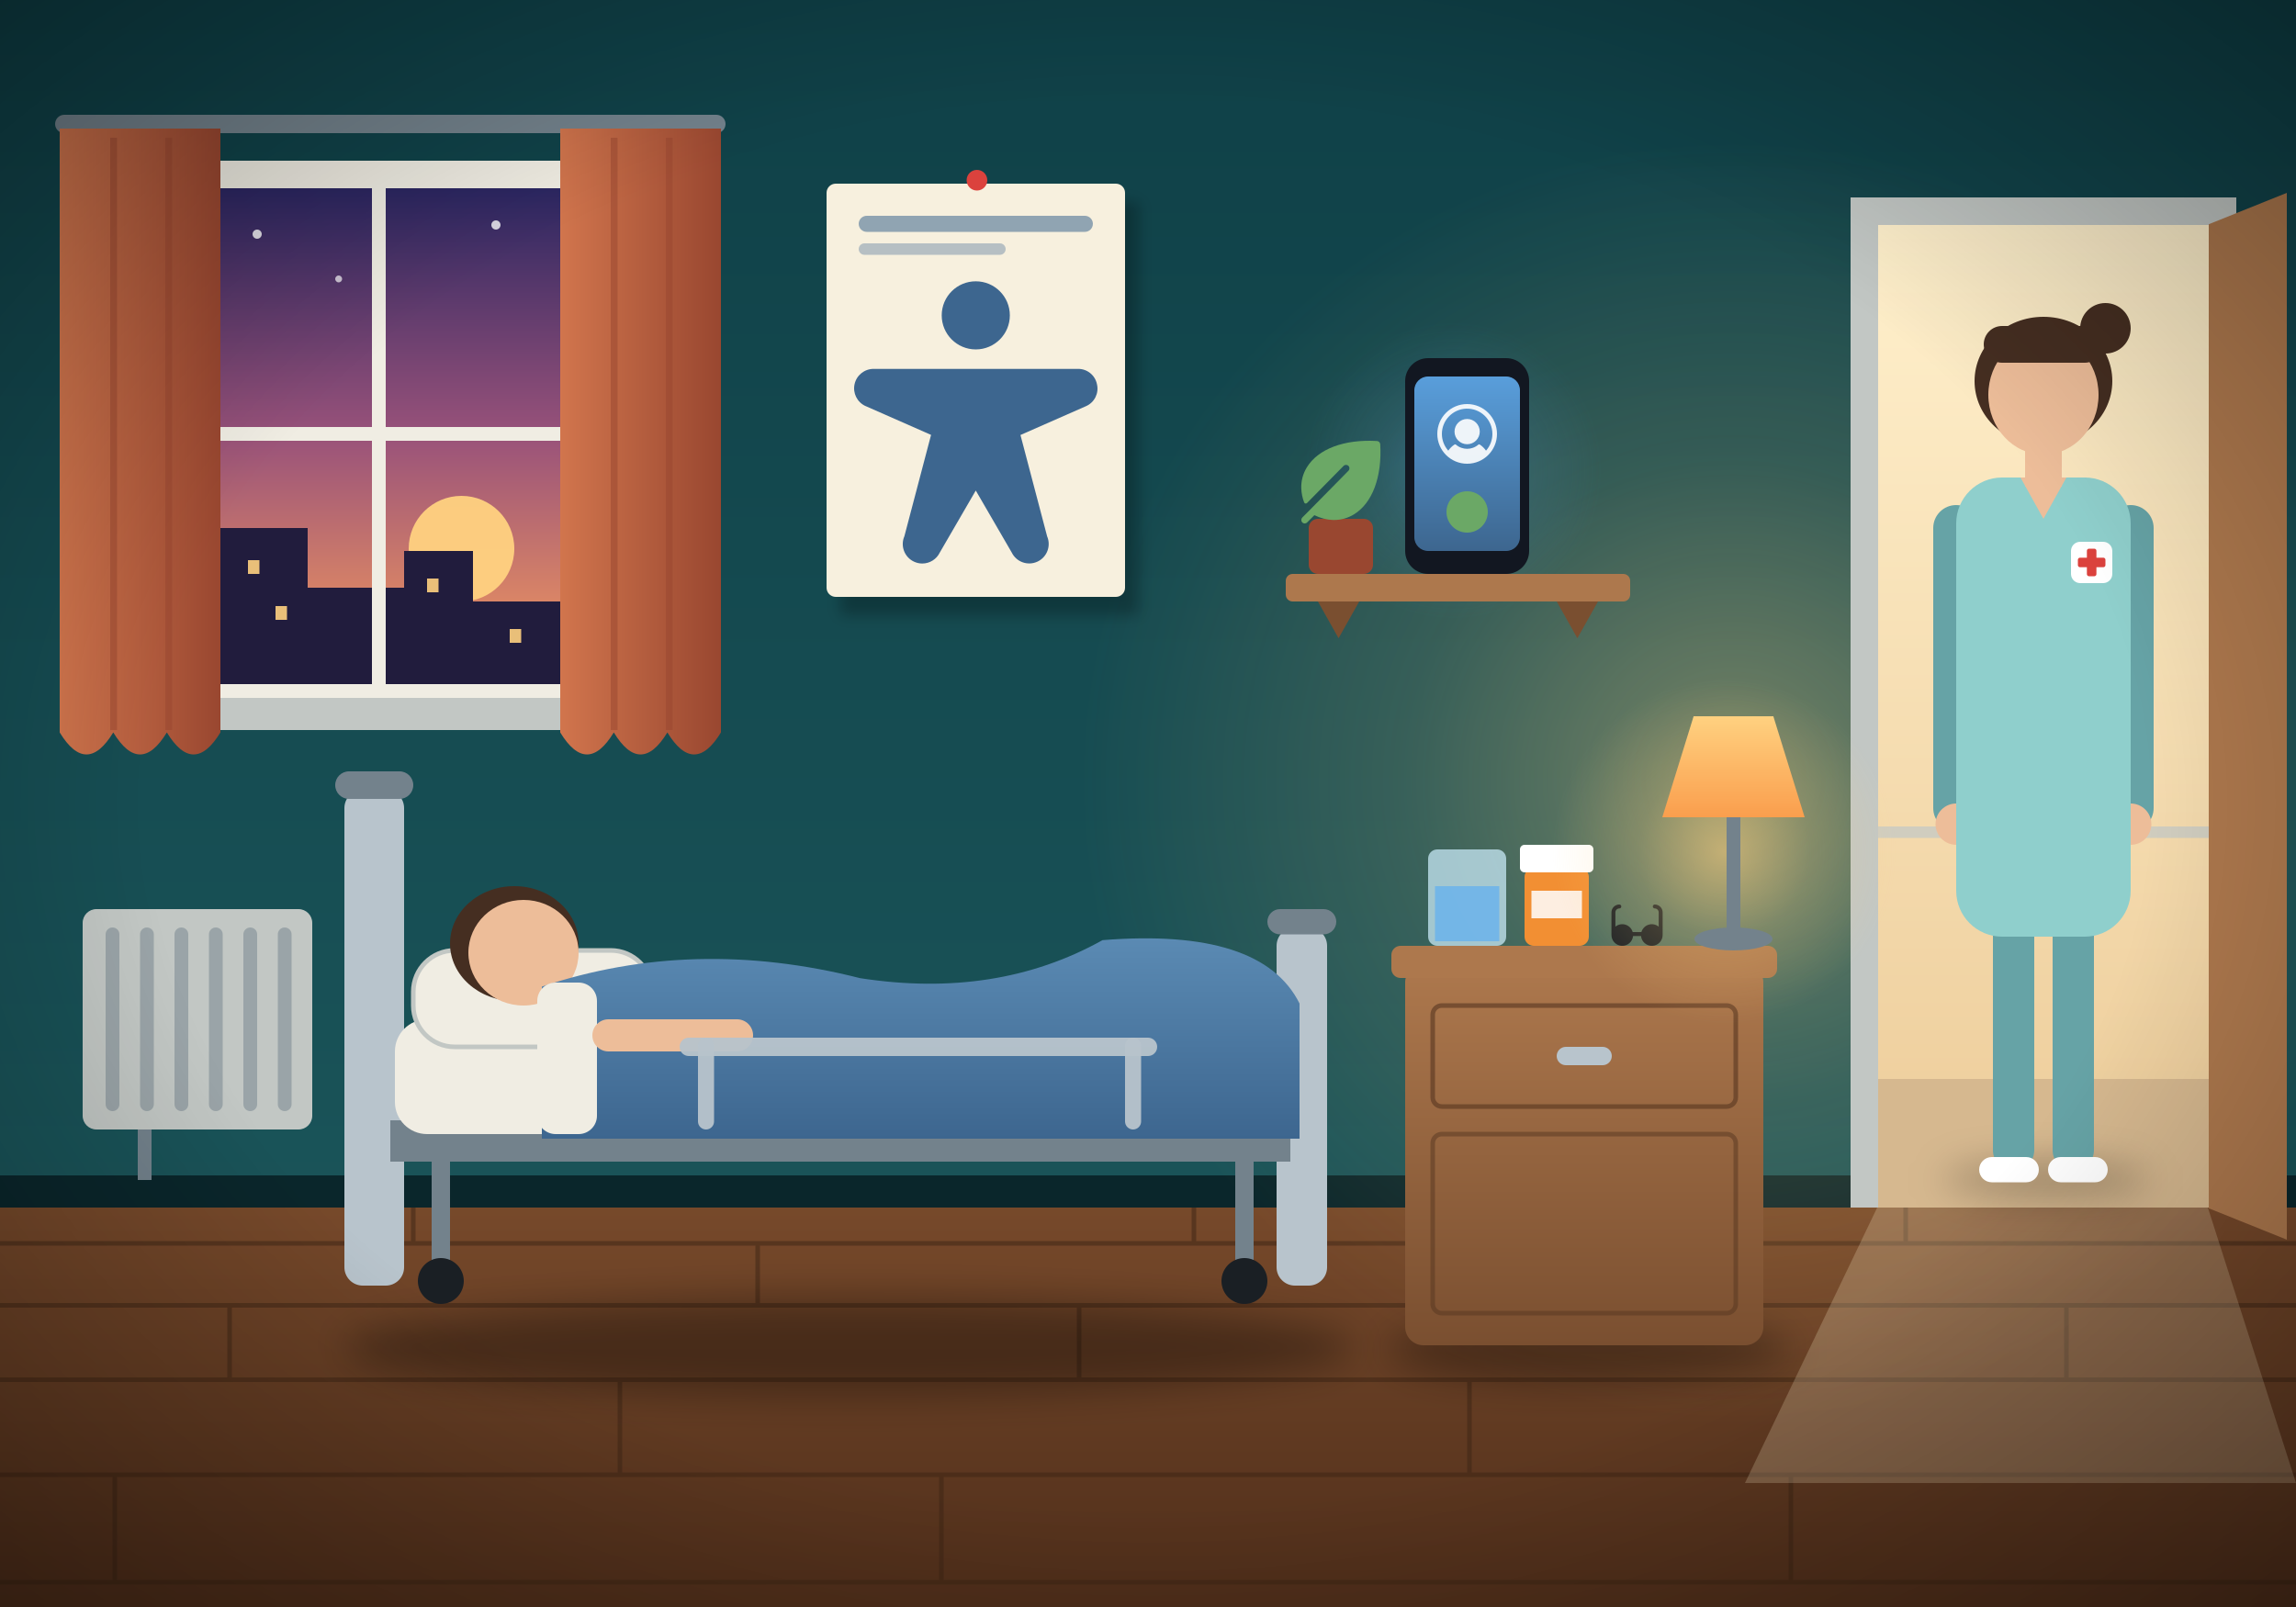
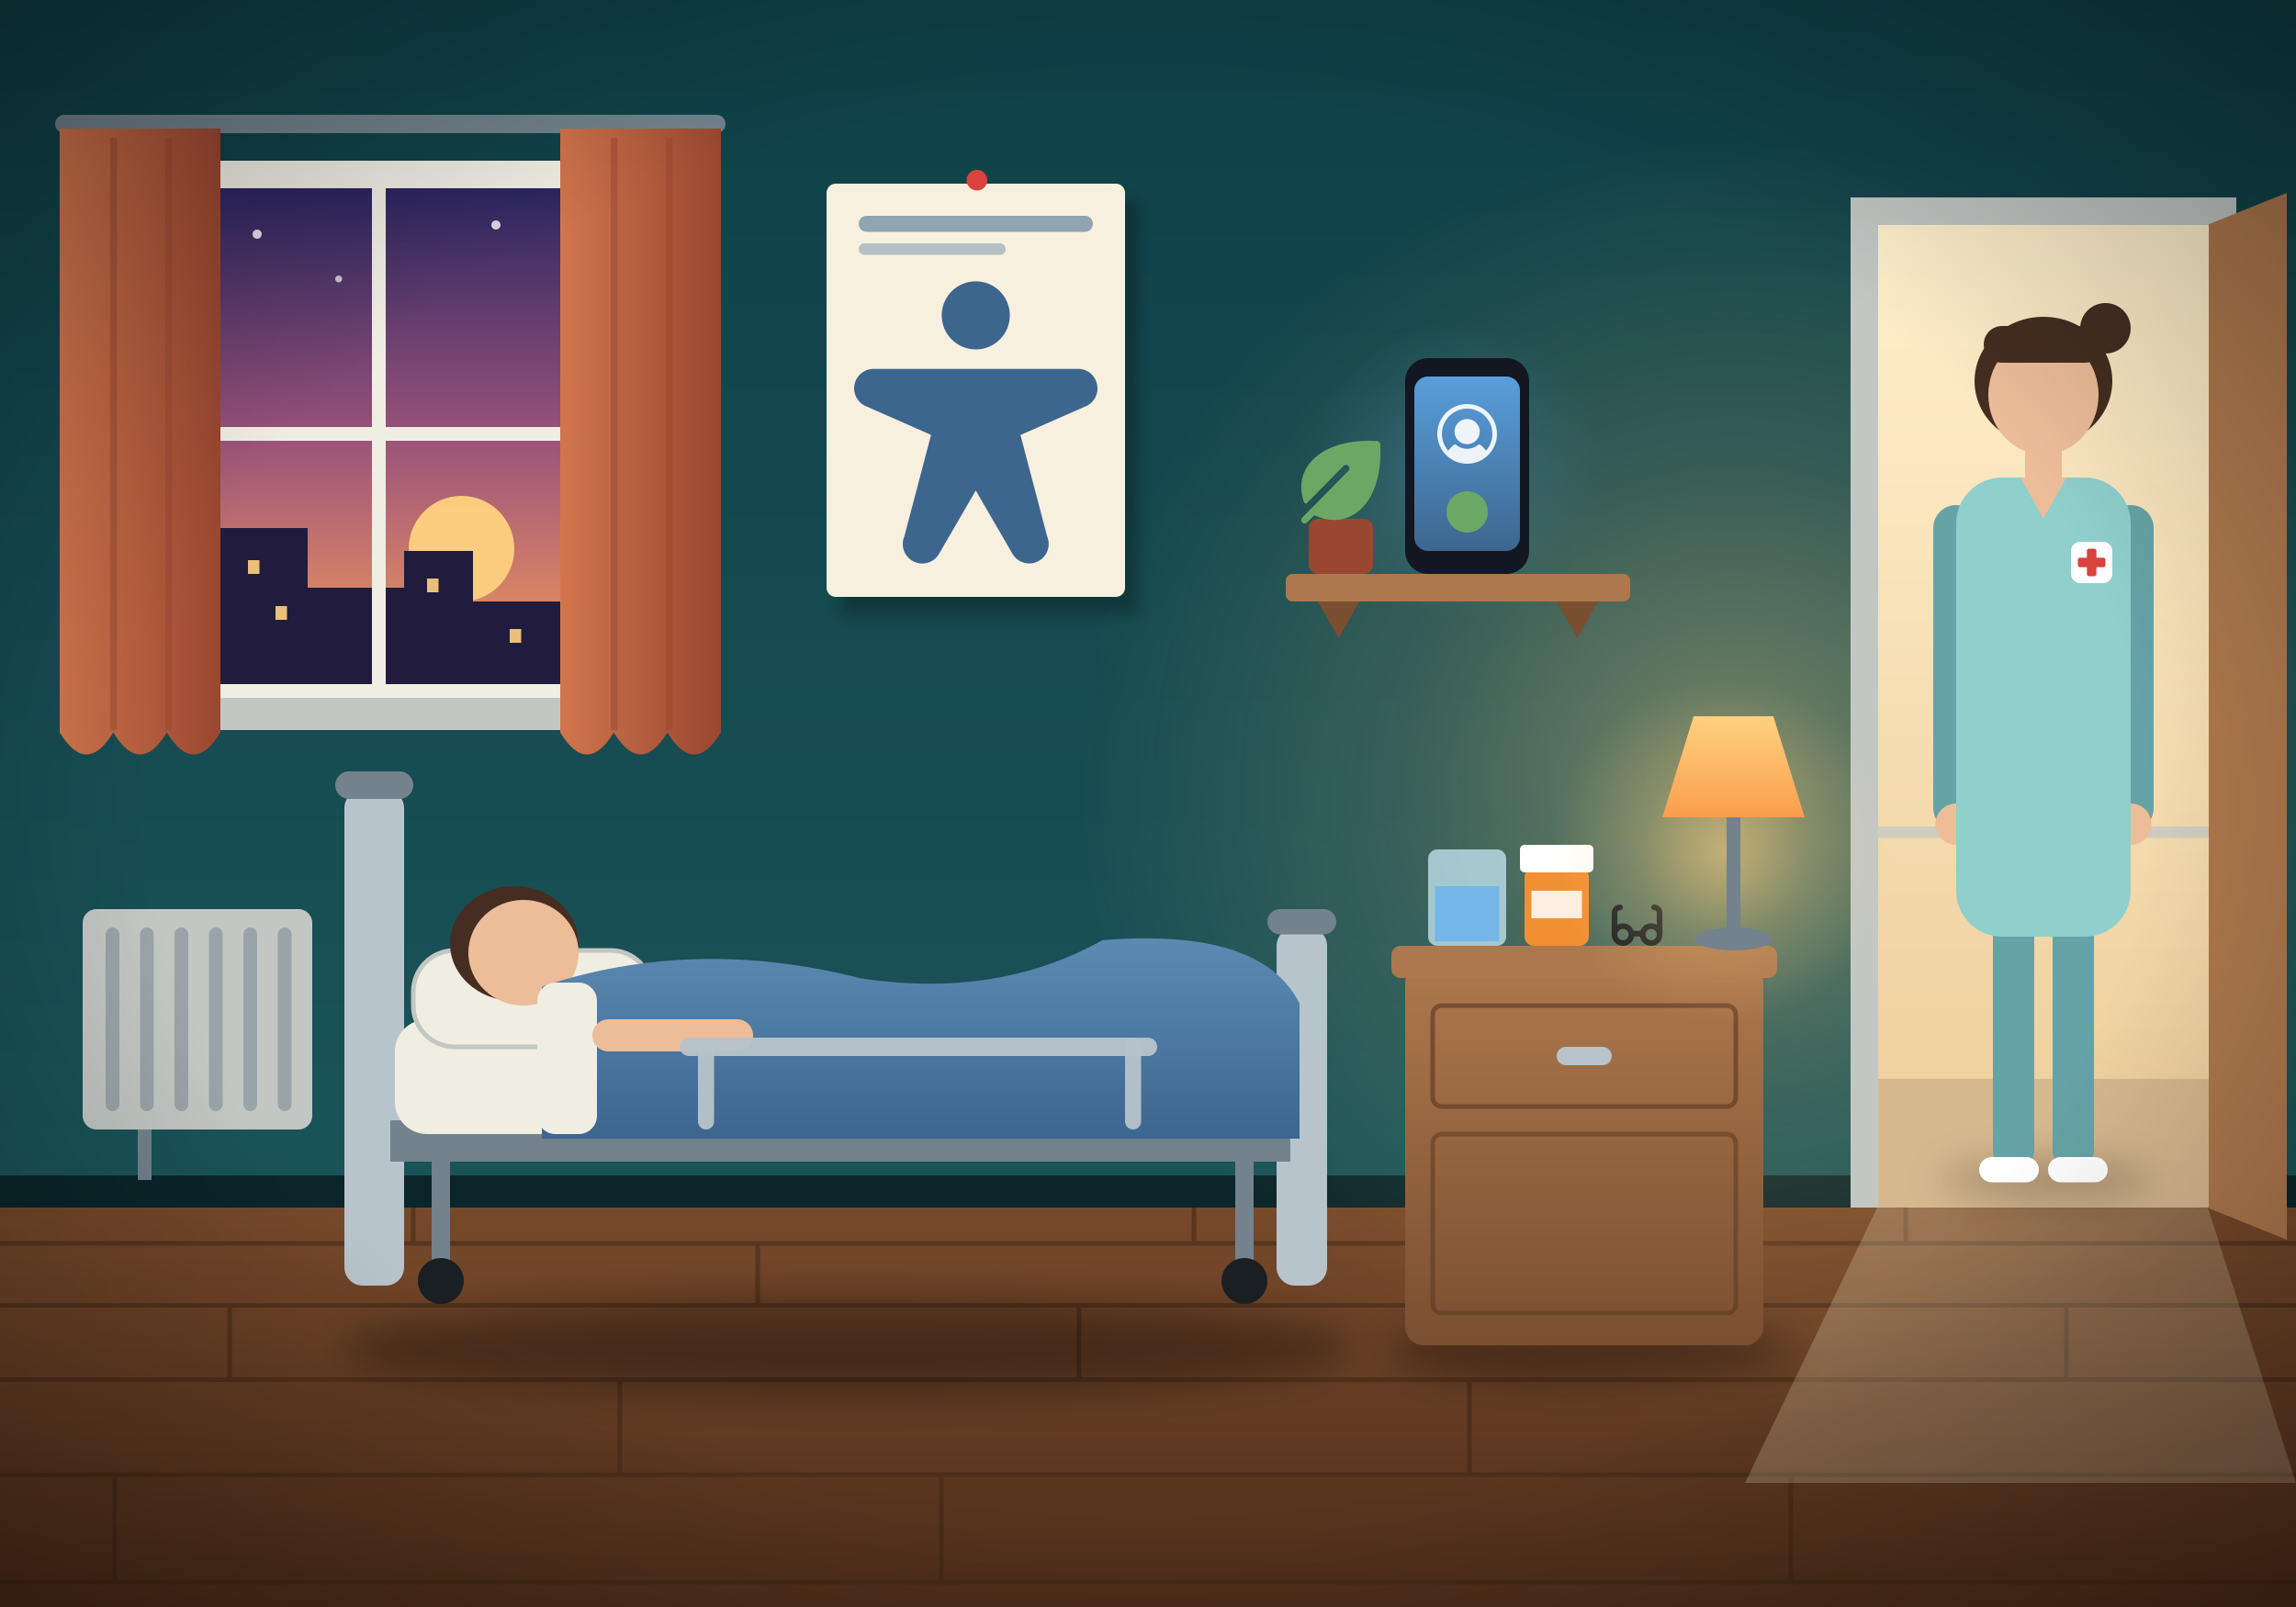
<svg xmlns="http://www.w3.org/2000/svg" viewBox="0 0 1000 700" width="1000" height="700">
  <defs>
    <linearGradient id="wall" gradientUnits="userSpaceOnUse" x1="0" y1="0" x2="0" y2="530">
      <stop offset="0" stop-color="#0F4047" />
      <stop offset="1" stop-color="#1A5459" />
    </linearGradient>
    <linearGradient id="floor" gradientUnits="userSpaceOnUse" x1="0" y1="520" x2="0" y2="700">
      <stop offset="0" stop-color="#784A2B" />
      <stop offset="1" stop-color="#4F2E1A" />
    </linearGradient>
    <radialGradient id="glowLamp42" cx=".5" cy=".5" r=".5">
      <stop offset="0" stop-color="#FFD180" stop-opacity=".42" />
      <stop offset=".5" stop-color="#FFD180" stop-opacity=".147" />
      <stop offset="1" stop-color="#FFD180" stop-opacity="0" />
    </radialGradient>
    <radialGradient id="glowScreen35" cx=".5" cy=".5" r=".5">
      <stop offset="0" stop-color="#599EDB" stop-opacity=".35" />
      <stop offset=".5" stop-color="#599EDB" stop-opacity=".122" />
      <stop offset="1" stop-color="#599EDB" stop-opacity="0" />
    </radialGradient>
    <radialGradient id="glowLamp60" cx=".5" cy=".5" r=".5">
      <stop offset="0" stop-color="#FFD180" stop-opacity=".6" />
      <stop offset=".5" stop-color="#FFD180" stop-opacity=".21" />
      <stop offset="1" stop-color="#FFD180" stop-opacity="0" />
    </radialGradient>
    <linearGradient id="sky" gradientUnits="userSpaceOnUse" x1="0" y1="82" x2="0" y2="298">
      <stop offset="0" stop-color="#2B2661" />
      <stop offset=".5" stop-color="#99527A" />
      <stop offset="1" stop-color="#FA9E5C" />
    </linearGradient>
    <linearGradient id="curtainL" gradientUnits="userSpaceOnUse" x1="26" y1="0" x2="96" y2="0">
      <stop offset="0" stop-color="#D1754D" />
      <stop offset="1" stop-color="#994730" />
    </linearGradient>
    <linearGradient id="curtainR" gradientUnits="userSpaceOnUse" x1="244" y1="0" x2="314" y2="0">
      <stop offset="0" stop-color="#D1754D" />
      <stop offset="1" stop-color="#994730" />
    </linearGradient>
    <linearGradient id="phoneScreen" gradientUnits="userSpaceOnUse" x1="0" y1="164" x2="0" y2="240">
      <stop offset="0" stop-color="#599EDB" />
      <stop offset="1" stop-color="#3D668F" />
    </linearGradient>
    <linearGradient id="corridor" gradientUnits="userSpaceOnUse" x1="0" y1="98" x2="0" y2="526">
      <stop offset="0" stop-color="#FFF0CC" />
      <stop offset="1" stop-color="#EDCC99" />
    </linearGradient>
    <linearGradient id="blanket" gradientUnits="userSpaceOnUse" x1="0" y1="404" x2="0" y2="496">
      <stop offset="0" stop-color="#5C8CB5" />
      <stop offset="1" stop-color="#3D668F" />
    </linearGradient>
    <linearGradient id="table" gradientUnits="userSpaceOnUse" x1="0" y1="420" x2="0" y2="586">
      <stop offset="0" stop-color="#AD784D" />
      <stop offset="1" stop-color="#7A4F30" />
    </linearGradient>
    <linearGradient id="shade" gradientUnits="userSpaceOnUse" x1="0" y1="312" x2="0" y2="356">
      <stop offset="0" stop-color="#FFD180" />
      <stop offset="1" stop-color="#FA9E4D" />
    </linearGradient>
    <radialGradient id="vignette" cx=".5" cy=".5" r=".72">
      <stop offset="0" stop-color="#000" stop-opacity="0" />
      <stop offset=".6" stop-color="#000" stop-opacity="0" />
      <stop offset="1" stop-color="#000" stop-opacity=".38" />
    </radialGradient>
    <filter id="blur3" filterUnits="userSpaceOnUse" x="-100" y="-100" width="1200" height="900">
      <feGaussianBlur stdDeviation="3" />
    </filter>
    <filter id="blur8" filterUnits="userSpaceOnUse" x="-100" y="-100" width="1200" height="900">
      <feGaussianBlur stdDeviation="8" />
    </filter>
  </defs>
  <rect width="1000" height="530" fill="url(#wall)" />
  <rect y="520" width="1000" height="180" fill="url(#floor)" />
  <path fill="none" stroke="#3D2414" stroke-opacity=".5" stroke-width="2" d="M0 541.6H1000M0 568.6H1000M0 601H1000M0 642.4H1000M0 689.2H1000M180 520V541.6M520 520V541.6M830 520V541.6M330 541.6V568.6M710 541.6V568.6M100 568.6V601M470 568.6V601M900 568.6V601M270 601V642.4M640 601V642.4M50 642.4V689.2M410 642.4V689.2M780 642.4V689.2" />
  <rect y="512" width="1000" height="14" fill="#0A262B" />
  <ellipse cx="755" cy="340" rx="285" ry="280" fill="url(#glowLamp42)" />
  <rect x="24" y="50" width="292" height="8" rx="4" fill="#73828C" />
  <rect x="50" y="70" width="230" height="240" rx="6" fill="#F0EDE3" />
  <rect x="62" y="82" width="206" height="216" fill="url(#sky)" />
  <circle cx="112" cy="102" r="2" fill="#FFFFFF" fill-opacity=".85" />
  <circle cx="147.5" cy="121.5" r="1.5" fill="#FFFFFF" fill-opacity=".7" />
  <circle cx="216" cy="98" r="2" fill="#FFFFFF" fill-opacity=".8" />
  <circle cx="201" cy="239" r="23" fill="#FFD180" fill-opacity=".95" />
  <rect x="96" y="230" width="38" height="68" fill="#211C3D" />
  <rect x="132" y="256" width="46" height="42" fill="#211C3D" />
  <rect x="176" y="240" width="30" height="58" fill="#211C3D" />
  <rect x="204" y="262" width="46" height="36" fill="#211C3D" />
  <g fill="#FFD180" fill-opacity=".9">
    <rect x="108" y="244" width="5" height="6" />
    <rect x="120" y="264" width="5" height="6" />
    <rect x="186" y="252" width="5" height="6" />
    <rect x="222" y="274" width="5" height="6" />
  </g>
  <rect x="162" y="82" width="6" height="216" fill="#F0EDE3" />
  <rect x="62" y="186" width="206" height="6" fill="#F0EDE3" />
  <rect x="40" y="304" width="250" height="14" rx="3" fill="#C2C7C4" />
  <path fill="url(#curtainL)" d="M26 56H96V319.04Q84.333 338.22 72.667 319.04Q61 338.22 49.333 319.04Q37.667 338.22 26 319.04Z" />
  <rect x="48" y="60" width="3" height="258" fill="#994730" fill-opacity=".5" />
  <rect x="72" y="60" width="3" height="258" fill="#994730" fill-opacity=".5" />
  <path fill="url(#curtainR)" d="M244 56H314V319.04Q302.333 338.22 290.667 319.04Q279 338.22 267.333 319.04Q255.667 338.22 244 319.04Z" />
  <rect x="266" y="60" width="3" height="258" fill="#994730" fill-opacity=".5" />
  <rect x="290" y="60" width="3" height="258" fill="#994730" fill-opacity=".5" />
  <rect x="36" y="396" width="100" height="96" rx="6" fill="#C2C7C4" />
  <g fill="#73828C" fill-opacity=".5">
    <rect x="46" y="404" width="6" height="80" rx="3" />
    <rect x="61" y="404" width="6" height="80" rx="3" />
    <rect x="76" y="404" width="6" height="80" rx="3" />
    <rect x="91" y="404" width="6" height="80" rx="3" />
    <rect x="106" y="404" width="6" height="80" rx="3" />
    <rect x="121" y="404" width="6" height="80" rx="3" />
  </g>
  <rect x="60" y="492" width="6" height="22" fill="#73828C" />
  <rect x="366" y="88" width="130" height="180" fill="#000000" fill-opacity=".25" filter="url(#blur3)" />
  <rect x="360" y="80" width="130" height="180" rx="4" fill="#F7F0DE" />
  <rect x="374" y="94" width="102" height="7" rx="3.5" fill="#3D668F" fill-opacity=".55" />
  <rect x="374" y="106" width="64" height="5" rx="2.5" fill="#3D668F" fill-opacity=".35" />
  <svg x="372" y="118" width="106" height="132" viewBox="28 8 200.04 232" fill="#3D668F">
    <path d="M100,36a28,28,0,1,1,28,28A28,28,0,0,1,100,36ZM227.6,92.57A15.7,15.7,0,0,0,212,80H44a16,16,0,0,0-6.7,30.53l.06,0,53.89,23.73-21.92,83.3a16,16,0,0,0,7.9,20.91A15.83,15.83,0,0,0,84,240a16,16,0,0,0,14.44-9.06L128,180l29.58,51a16,16,0,0,0,29.07-13.35l-21.92-83.3,54-23.76A15.7,15.7,0,0,0,227.6,92.57Z" />
  </svg>
  <circle cx="425.5" cy="78.5" r="4.5" fill="#DB423D" />
  <ellipse cx="633" cy="205" rx="65" ry="65" fill="url(#glowScreen35)" />
  <rect x="560" y="250" width="150" height="12" rx="3" fill="#AD784D" />
  <path d="M574 262H592L583 278Z" fill="#7A4F30" />
  <path d="M678 262H696L687 278Z" fill="#7A4F30" />
  <rect x="570" y="226" width="28" height="24" rx="4" fill="#994730" />
  <svg x="566" y="192" width="36" height="36" viewBox="39.99 32 184.01 192" fill="#6BA866">
    <path d="M223.45,40.07a8,8,0,0,0-7.52-7.52C139.8,28.08,78.82,51,52.82,94a87.09,87.09,0,0,0-12.76,49A101.72,101.72,0,0,0,46.7,175.2a4,4,0,0,0,6.61,1.43l85-86.3a8,8,0,0,1,11.32,11.32L56.74,195.94,42.55,210.13a8.2,8.2,0,0,0-.6,11.1,8,8,0,0,0,11.71.43l16.79-16.79c14.14,6.84,28.41,10.57,42.56,11.07q1.67.06,3.33.06A86.93,86.93,0,0,0,162,203.18C205,177.18,227.93,116.21,223.45,40.07Z" />
  </svg>
  <rect x="612" y="156" width="54" height="94" rx="10" fill="#121721" />
  <rect x="616" y="164" width="46" height="76" rx="6" fill="url(#phoneScreen)" />
  <svg x="626" y="176" width="26" height="26" viewBox="24 24 208 208" fill="#FFFFFF" fill-opacity=".9">
    <path d="M172,120a44,44,0,1,1-44-44A44.05,44.05,0,0,1,172,120Zm60,8A104,104,0,1,1,128,24,104.11,104.11,0,0,1,232,128Zm-16,0a88.09,88.09,0,0,0-91.47-87.93C77.43,41.89,39.87,81.12,40,128.25a87.65,87.65,0,0,0,22.24,58.16A79.71,79.71,0,0,1,84,165.1a4,4,0,0,1,4.83.32,59.83,59.83,0,0,0,78.28,0,4,4,0,0,1,4.83-.32,79.71,79.71,0,0,1,21.79,21.31A87.62,87.62,0,0,0,216,128Z" />
  </svg>
  <circle cx="639" cy="223" r="9" fill="#6BA866" />
  <rect x="806" y="86" width="168" height="440" fill="#C2C7C4" />
  <rect x="818" y="98" width="144" height="428" fill="url(#corridor)" />
  <rect x="818" y="470" width="144" height="56" fill="#D6B88F" />
  <rect x="818" y="360" width="144" height="5" fill="#B8C4CC" fill-opacity=".6" />
  <path d="M962 97.68L996 84L996 540L962 526.32Z" fill="#AD784D" />
  <path d="M817.6 526L961.6 526L1000 646L760 646Z" fill="#FFF0CC" fill-opacity=".22" />
  <ellipse cx="891" cy="514" rx="45" ry="8" fill="#000000" fill-opacity=".25" filter="url(#blur8)" />
  <rect x="868" y="392" width="18" height="118" rx="9" fill="#66A3A6" />
  <rect x="894" y="392" width="18" height="118" rx="9" fill="#66A3A6" />
  <rect x="862" y="504" width="26" height="11" rx="5.5" fill="#FFFFFF" />
  <rect x="892" y="504" width="26" height="11" rx="5.5" fill="#FFFFFF" />
  <rect x="842" y="220" width="20" height="142" rx="10" fill="#66A3A6" />
  <rect x="918" y="220" width="20" height="142" rx="10" fill="#66A3A6" />
  <circle cx="852" cy="359" r="9" fill="#EDBD99" />
  <circle cx="928" cy="359" r="9" fill="#EDBD99" />
  <rect x="852" y="208" width="76" height="200" rx="20" fill="#8FCFCC" />
  <path d="M880 208H900L890 226Z" fill="#EDBD99" />
  <rect x="902" y="236" width="18" height="18" rx="4" fill="#FFFFFF" />
  <svg x="905" y="239" width="12" height="12" viewBox="24 24 208 208" fill="#DB423D">
    <path d="M232,108v40a16,16,0,0,1-16,16H164v52a16,16,0,0,1-16,16H108a16,16,0,0,1-16-16V164H40a16,16,0,0,1-16-16V108A16,16,0,0,1,40,92H92V40a16,16,0,0,1,16-16h40a16,16,0,0,1,16,16V92h52A16,16,0,0,1,232,108Z" />
  </svg>
  <rect x="882" y="190" width="16" height="22" fill="#EDBD99" />
  <ellipse cx="890" cy="166" rx="30" ry="28" fill="#452E21" />
  <circle cx="917" cy="143" r="11" fill="#452E21" />
  <ellipse cx="890" cy="172" rx="24" ry="26" fill="#EDBD99" />
  <rect x="864" y="142" width="52" height="16" rx="8" fill="#452E21" />
  <ellipse cx="370" cy="587" rx="220" ry="21" fill="#000000" fill-opacity=".32" filter="url(#blur8)" />
  <rect x="150" y="344" width="26" height="216" rx="8" fill="#B8C4CC" />
  <rect x="146" y="336" width="34" height="12" rx="6" fill="#73828C" />
  <rect x="556" y="404" width="22" height="156" rx="8" fill="#B8C4CC" />
  <rect x="552" y="396" width="30" height="11" rx="5.5" fill="#73828C" />
  <rect x="170" y="488" width="392" height="18" fill="#73828C" />
  <rect x="188" y="506" width="8" height="46" fill="#73828C" />
  <rect x="538" y="506" width="8" height="46" fill="#73828C" />
  <circle cx="192" cy="558" r="10" fill="#1A1F24" />
  <circle cx="542" cy="558" r="10" fill="#1A1F24" />
  <rect x="172" y="444" width="388" height="50" rx="14" fill="#F0EDE3" />
  <rect x="180" y="414" width="104" height="42" rx="18" fill="#F0EDE3" />
  <rect x="180" y="414" width="104" height="42" rx="18" fill="none" stroke="#C2C7C4" stroke-width="2" />
  <ellipse cx="224" cy="411" rx="28" ry="25" fill="#452E21" />
  <ellipse cx="228" cy="415" rx="24" ry="23" fill="#EDBD99" />
  <path fill="url(#blanket)" d="M236 429.76Q302 407.68 374.6 426.08Q434 435.28 480.2 409.52Q549.5 404 566 437.12L566 496L236 496Z" />
  <rect x="234" y="428" width="26" height="66" rx="8" fill="#F0EDE3" />
  <rect x="258" y="444" width="70" height="14" rx="7" fill="#EDBD99" />
  <g fill="#B8C4CC" fill-opacity=".95">
    <rect x="296" y="452" width="208" height="8" rx="4" />
    <rect x="304" y="452" width="7" height="40" rx="3.5" />
    <rect x="490" y="452" width="7" height="40" rx="3.5" />
  </g>
  <ellipse cx="692" cy="588" rx="88" ry="14" fill="#000000" fill-opacity=".32" filter="url(#blur8)" />
  <rect x="612" y="420" width="156" height="166" rx="8" fill="url(#table)" />
  <rect x="606" y="412" width="168" height="14" rx="4" fill="#AD784D" />
  <rect x="624" y="438" width="132" height="44" rx="4" fill="none" stroke="#573621" stroke-opacity=".6" stroke-width="2" />
  <rect x="678" y="456" width="24" height="8" rx="4" fill="#B8C4CC" />
  <rect x="624" y="494" width="132" height="78" rx="4" fill="none" stroke="#573621" stroke-opacity=".5" stroke-width="2" />
  <rect x="622" y="370" width="34" height="42" rx="4" fill="#C7E8F5" fill-opacity=".75" />
  <rect x="625" y="386" width="28" height="24" fill="#6BB3EB" fill-opacity=".85" />
  <rect x="664" y="378" width="28" height="34" rx="4" fill="#F28F33" />
  <rect x="662" y="368" width="32" height="12" rx="2" fill="#FFFFFF" />
  <rect x="667" y="388" width="22" height="12" fill="#FFFFFF" fill-opacity=".85" />
-   <svg x="694" y="394" width="38" height="18" viewBox="24 40 208 167.92" fill="#1A1F24">
-     <path d="M232,72v92a44,44,0,0,1-87.81,4H111.81A44,44,0,0,1,24,164V72A32,32,0,0,1,56,40a8,8,0,0,1,0,16A16,16,0,0,0,40,72v58.08A44,44,0,0,1,110.32,152h35.36A44,44,0,0,1,216,130.08V72a16,16,0,0,0-16-16,8,8,0,0,1,0-16A32,32,0,0,1,232,72Z" />
+   <svg x="694" y="394" width="38" height="18" viewBox="20 36 216 175.95" fill="#1A1F24">
+     <path d="M200,36a12,12,0,0,0,0,24,12,12,0,0,1,12,12v50.46A47.94,47.94,0,0,0,142.75,148h-29.5A47.94,47.94,0,0,0,44,122.46V72A12,12,0,0,1,56,60a12,12,0,0,0,0-24A36,36,0,0,0,20,72v92a48,48,0,0,0,95.32,8h25.36A48,48,0,0,0,236,164V72A36,36,0,0,0,200,36ZM68,188a24,24,0,1,1,24-24A24,24,0,0,1,68,188Zm120,0a24,24,0,1,1,24-24A24,24,0,0,1,188,188Z" />
  </svg>
  <ellipse cx="751" cy="371" rx="75" ry="75" fill="url(#glowLamp60)" />
  <ellipse cx="755" cy="409" rx="17" ry="5" fill="#73828C" />
  <rect x="752" y="352" width="6" height="54" fill="#73828C" />
  <path d="M737.64 312H772.36L786 356H724Z" fill="url(#shade)" />
  <rect width="1000" height="700" fill="url(#vignette)" />
</svg>
